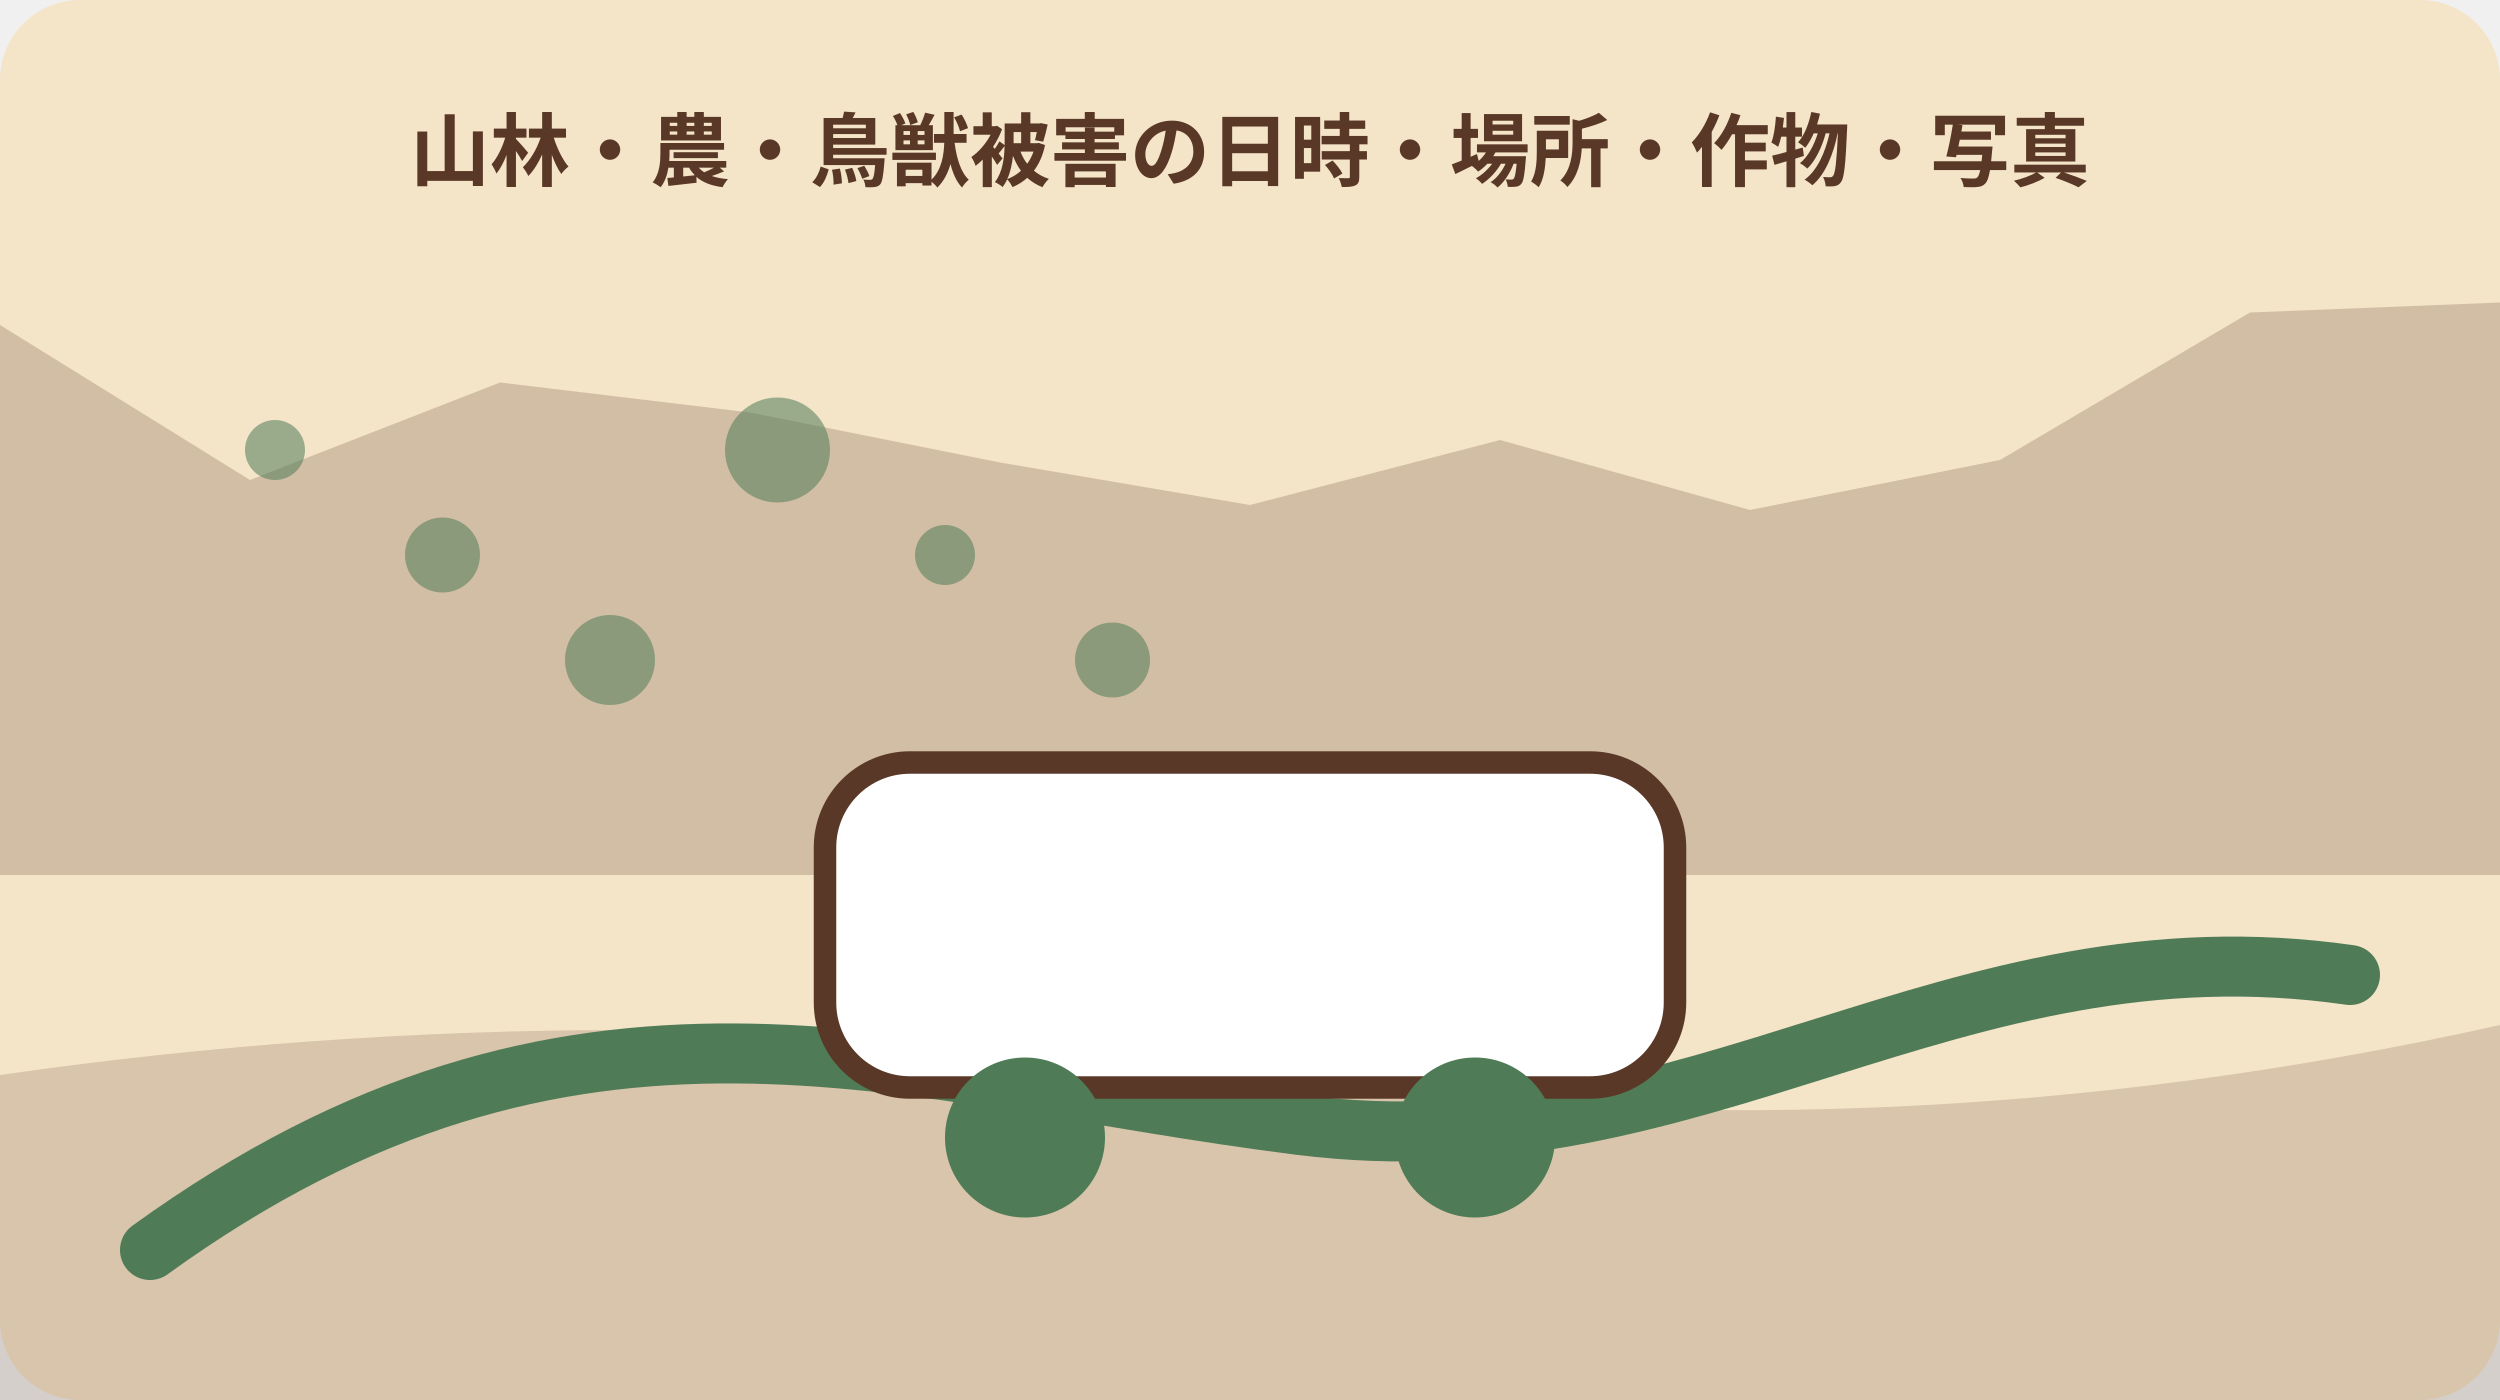
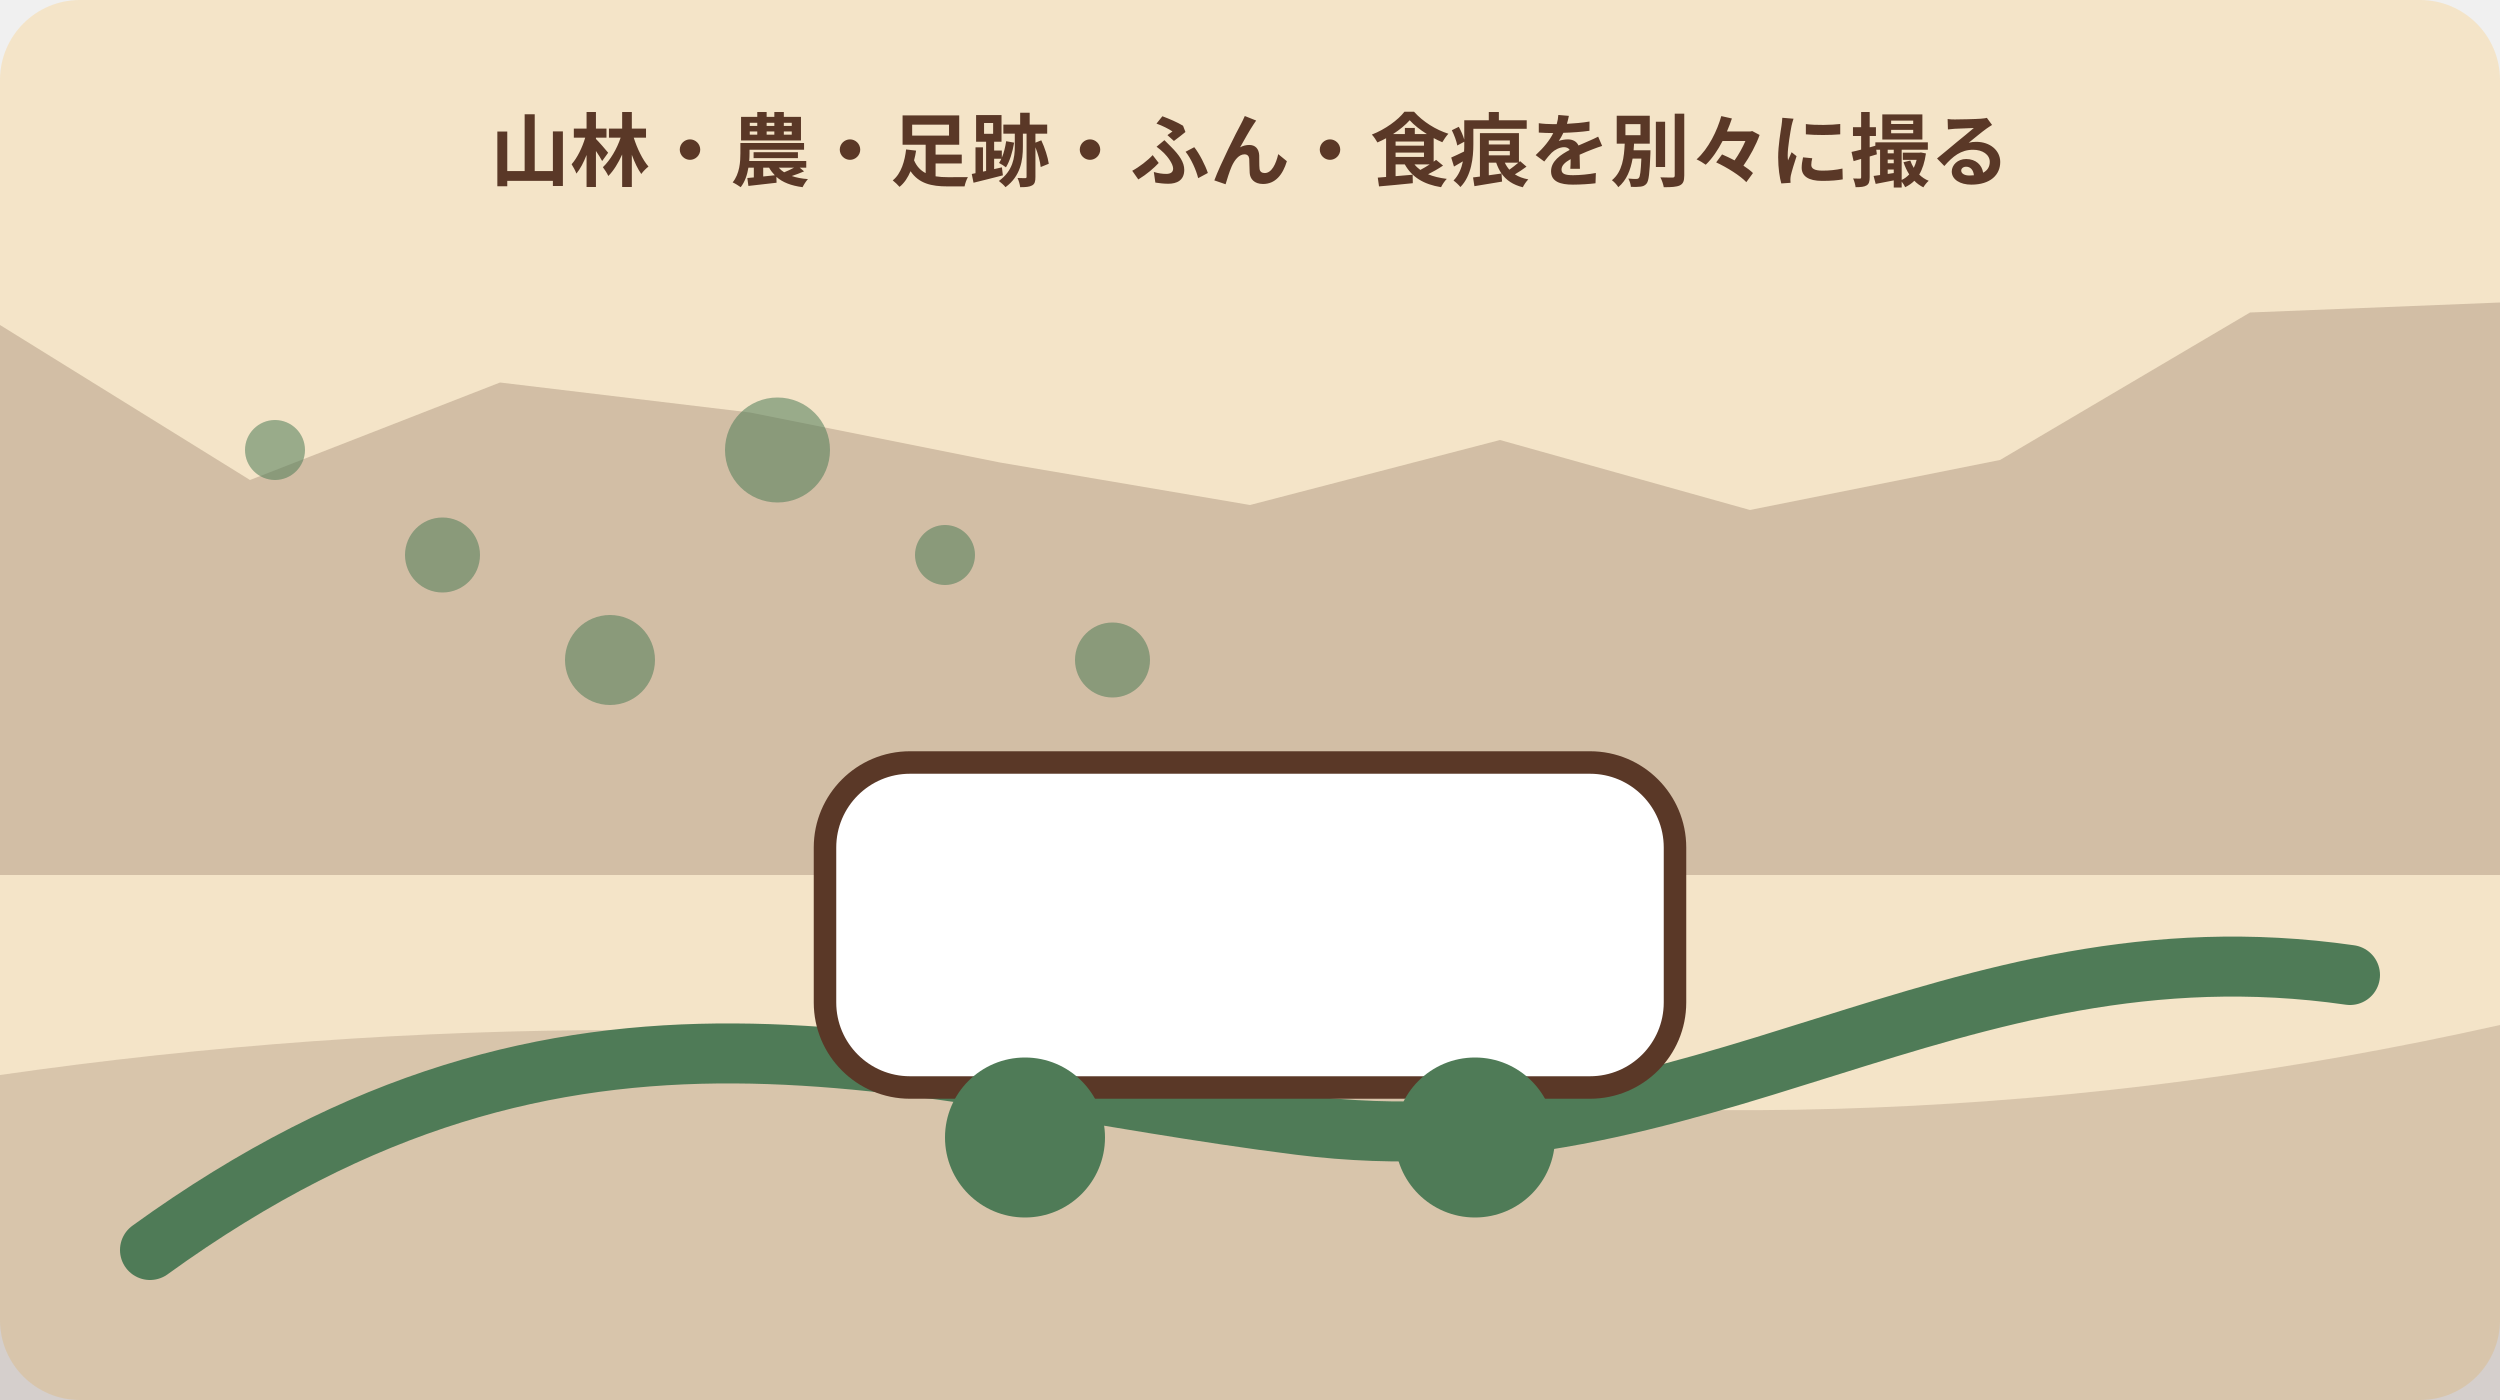
<svg xmlns="http://www.w3.org/2000/svg" width="1000" height="560" viewBox="0 0 1000 560" role="img" aria-labelledby="title desc" data-illustration="mori-editorial" data-topic-id="299" data-scene-index="3">
  <rect width="1000" height="560" rx="32" fill="#f4e4c8" />
  <polygon points="0,130 100,192 200,153 300,165 400,185 500,202 600,176 700,204 800,184 900,125 1000,121 1000,350 0,350" fill="#5a3827" opacity=".22" />
  <path d="M0 430 Q250 394 500 430 T1000 410 V560 H0Z" fill="#5a3827" opacity=".18" />
  <path d="M60 500 C230 377 360 430 520 450 S780 367 940 390" fill="none" stroke="#4f7b57" stroke-width="24" stroke-linecap="round" />
  <circle cx="110" cy="180" r="12" fill="#4f7b57" opacity=".55" />
  <circle cx="177" cy="222" r="15" fill="#4f7b57" opacity=".55" />
  <circle cx="244" cy="264" r="18" fill="#4f7b57" opacity=".55" />
  <circle cx="311" cy="180" r="21" fill="#4f7b57" opacity=".55" />
  <circle cx="378" cy="222" r="12" fill="#4f7b57" opacity=".55" />
  <circle cx="445" cy="264" r="15" fill="#4f7b57" opacity=".55" />
  <g data-scene="transport">
    <rect x="330" y="305" width="340" height="130" rx="34" fill="#fff" stroke="#5a3827" stroke-width="9" />
    <circle cx="410" cy="455" r="32" fill="#4f7b57" />
    <circle cx="590" cy="455" r="32" fill="#4f7b57" />
  </g>
-   <text x="500" y="72" text-anchor="middle" font-family="sans-serif" font-size="32" font-weight="700" fill="#5a3827">山林・農・鳥獣被害の日時・場所・作物・写真</text>
+   <text x="500" y="72" text-anchor="middle" font-family="sans-serif" font-size="32" font-weight="700" fill="#5a3827">山林・農・足跡・ふん・食痕を別々に撮る</text>
</svg>
